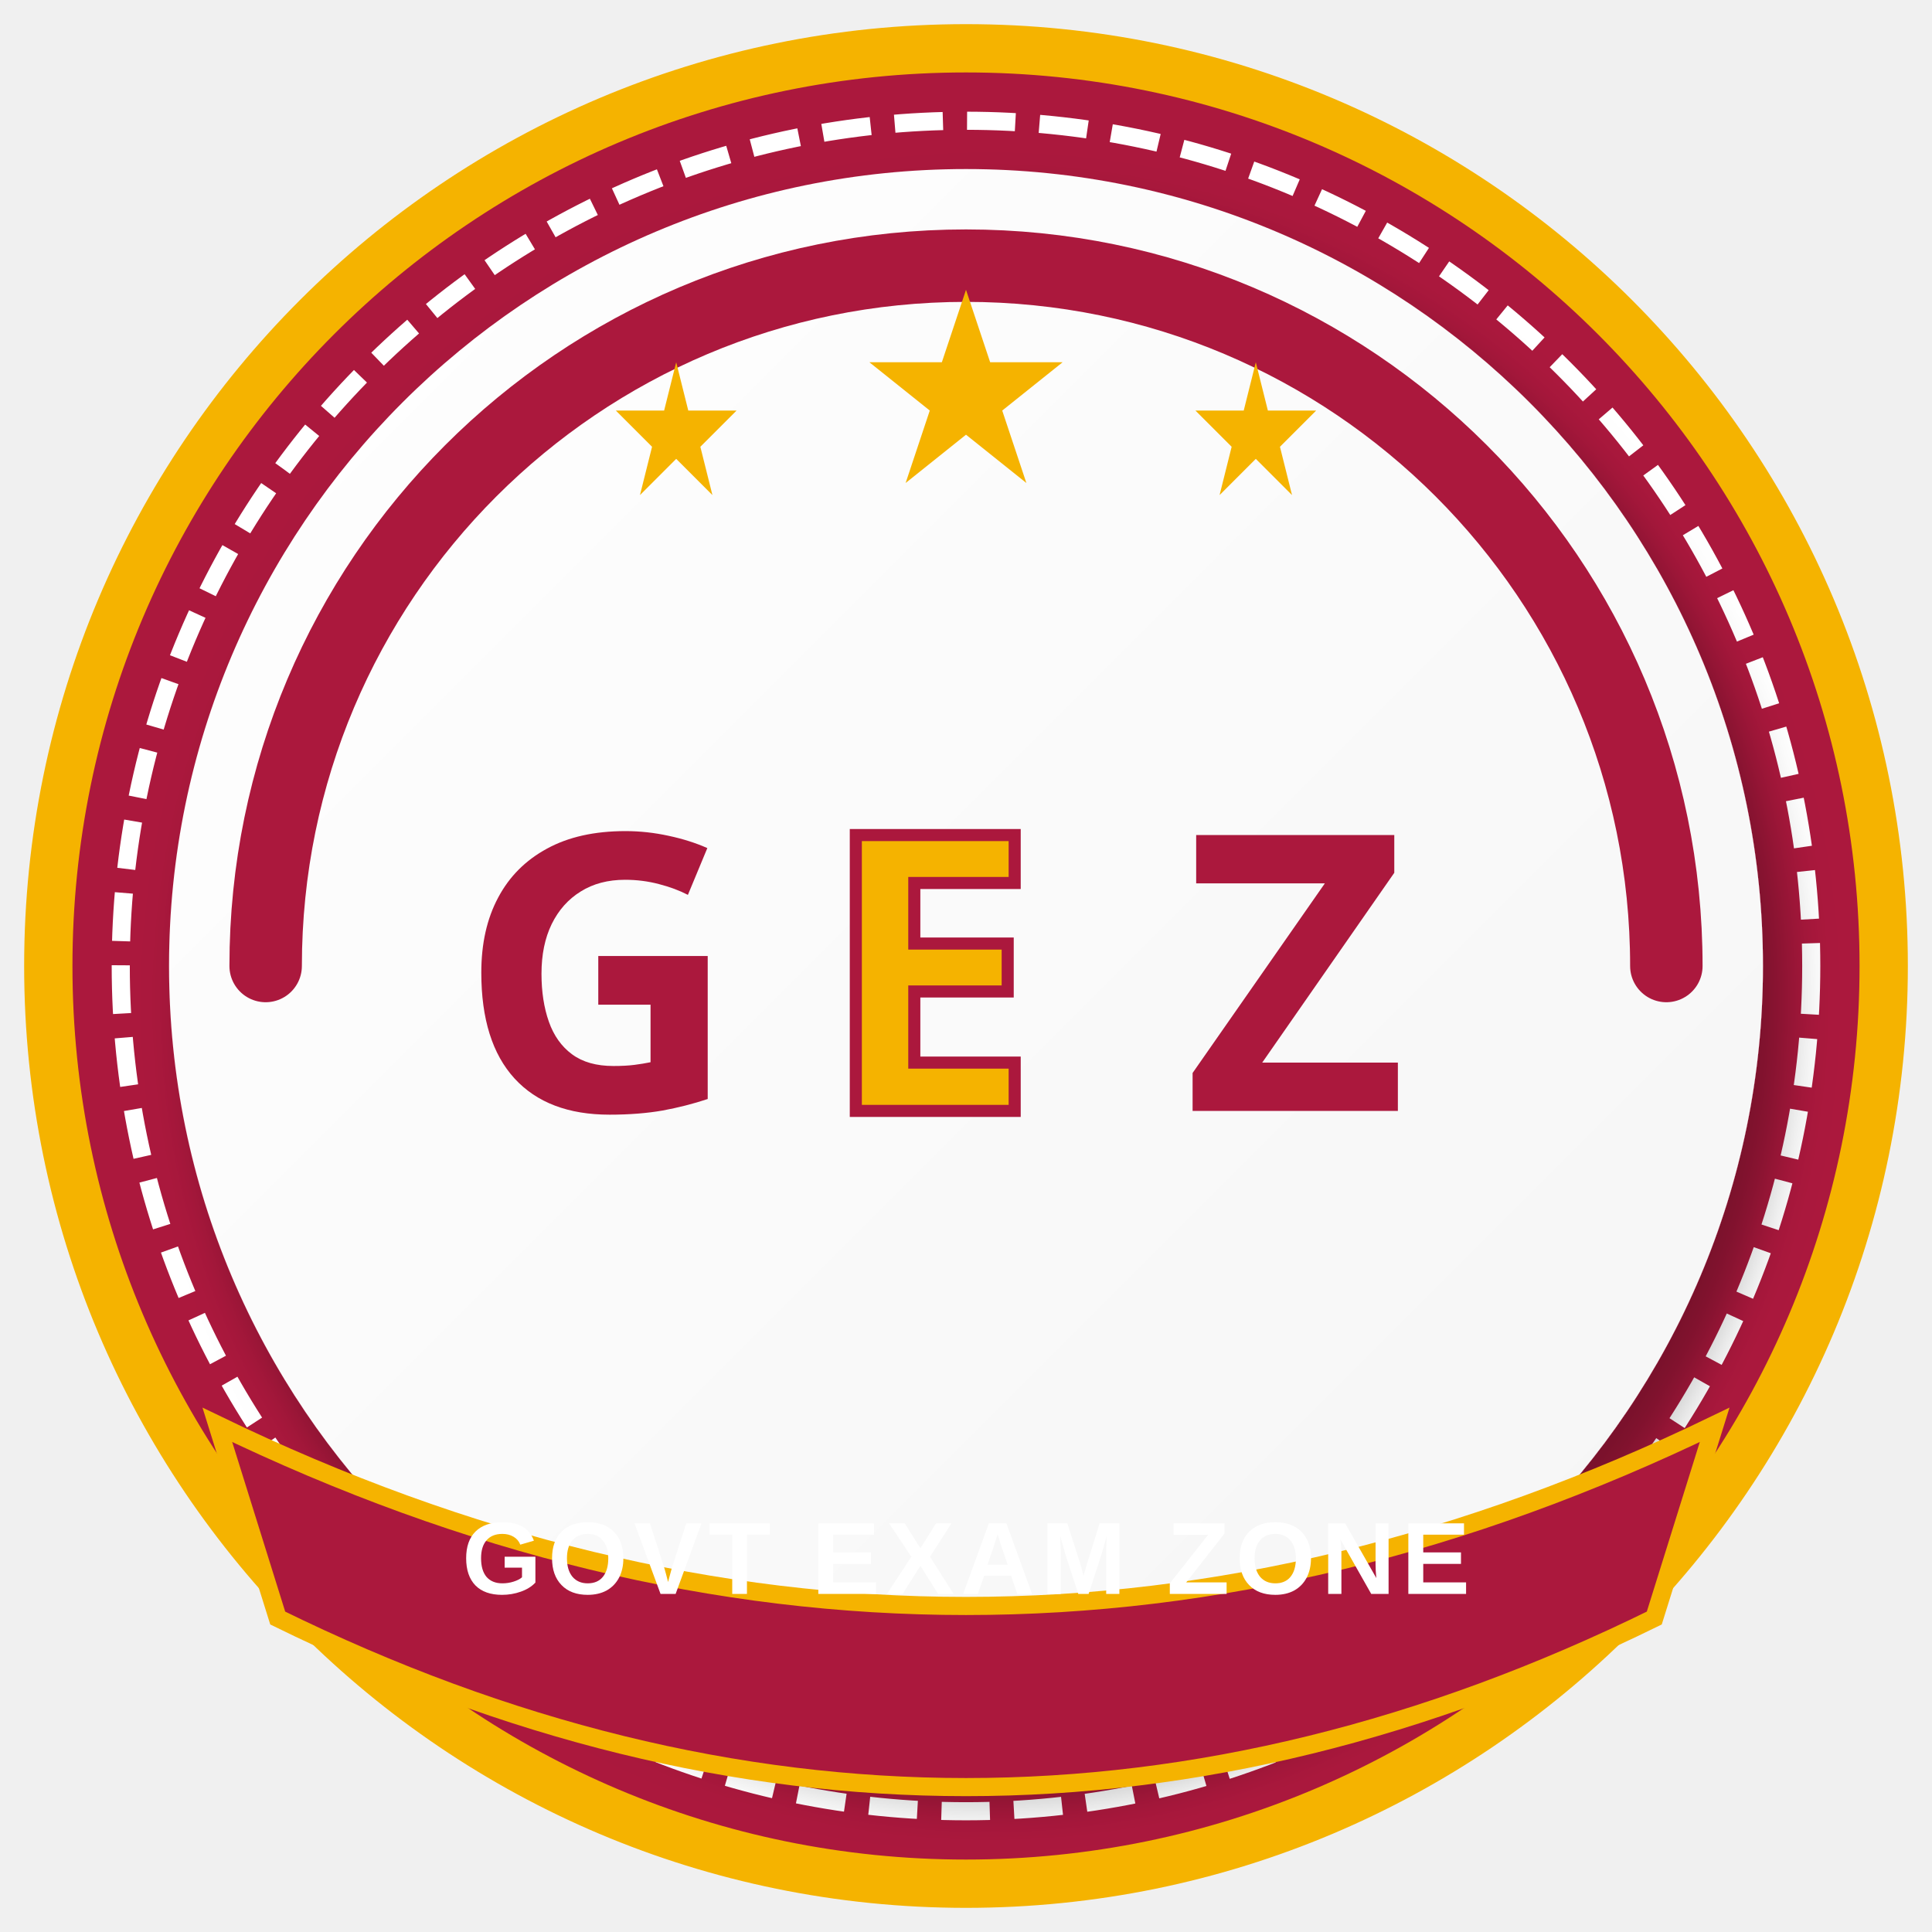
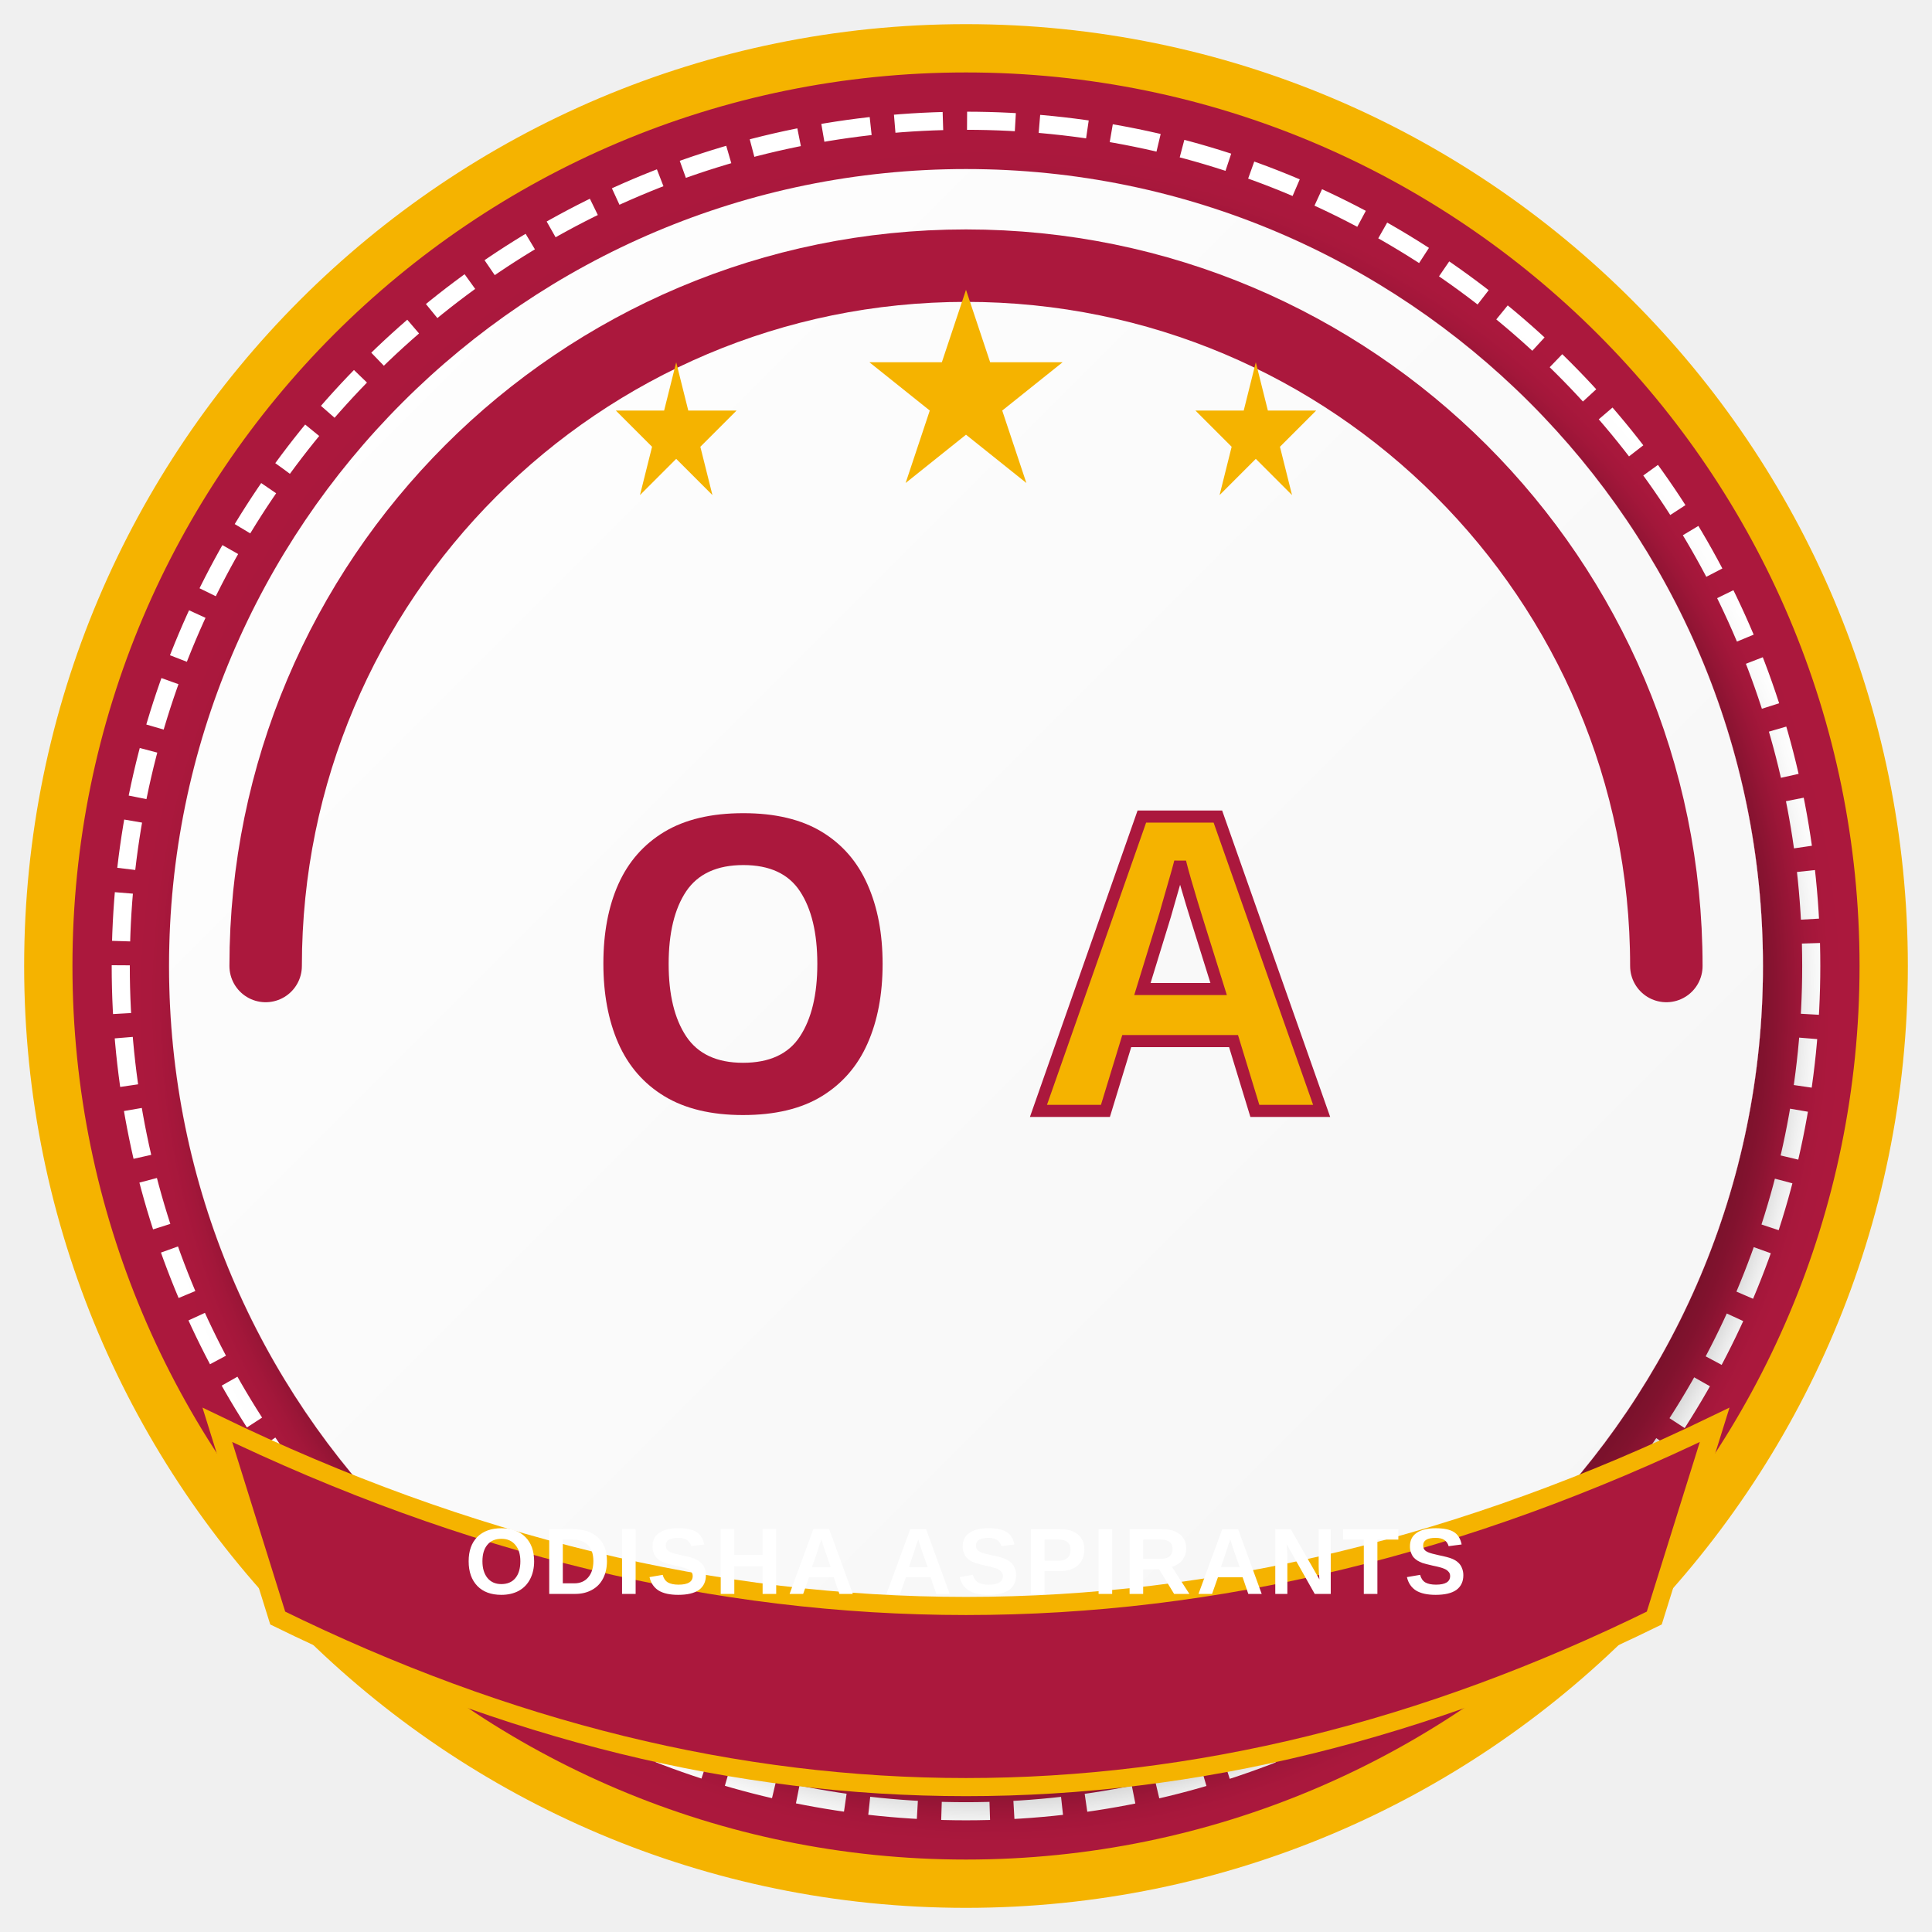
<svg xmlns="http://www.w3.org/2000/svg" viewBox="0 0 160 160" width="150" height="150">
  <defs>
    <radialGradient id="goldGrad" cx="50%" cy="50%" r="50%">
      <stop offset="0%" stop-color="#fff8d6" />
      <stop offset="60%" stop-color="#f5b300" />
      <stop offset="100%" stop-color="#c68400" />
    </radialGradient>
    <linearGradient id="shieldGrad" x1="0%" y1="0%" x2="100%" y2="100%">
      <stop offset="0%" stop-color="#ffffff" />
      <stop offset="100%" stop-color="#f5f5f5" />
    </linearGradient>
    <filter id="dropShadow" x="-10%" y="-10%" width="130%" height="130%">
      <feDropShadow dx="2" dy="3" stdDeviation="2" flood-opacity="0.3" />
    </filter>
  </defs>
  <circle cx="80" cy="80" r="76" fill="#ab183d" stroke="#f5b300" stroke-width="4" />
  <circle cx="80" cy="80" r="70" fill="none" stroke="#ffffff" stroke-width="1.5" stroke-dasharray="4 2" />
  <circle cx="80" cy="80" r="66" fill="url(#shieldGrad)" filter="url(#dropShadow)" />
  <path d="M 22 80 A 58 58 0 0 1 138 80" fill="none" stroke="#ab183d" stroke-width="6" stroke-linecap="round" />
-   <text x="38" y="92" font-family="Arial Black, Impact, sans-serif" font-size="32" font-weight="900" fill="#ab183d">G</text>
-   <text x="68" y="92" font-family="Arial Black, Impact, sans-serif" font-size="32" font-weight="900" fill="#f5b300" stroke="#ab183d" stroke-width="1">E</text>
-   <text x="98" y="92" font-family="Arial Black, Impact, sans-serif" font-size="32" font-weight="900" fill="#ab183d">Z</text>
+   <text x="48" y="92" font-family="Arial Black, Impact, sans-serif" font-size="34" font-weight="900" fill="#ab183d">O</text>
+   <text x="86" y="92" font-family="Arial Black, Impact, sans-serif" font-size="34" font-weight="900" fill="#f5b300" stroke="#ab183d" stroke-width="1">A</text>
  <path d="M 18 118 Q 80 148 142 118 L 137 134 Q 80 162 23 134 Z" fill="#ab183d" stroke="#f5b300" stroke-width="1.5" />
-   <text x="80" y="132" font-family="Arial, sans-serif" font-size="8.5" font-weight="bold" fill="#ffffff" text-anchor="middle" letter-spacing="0.5">GOVT EXAM ZONE</text>
+   <text x="80" y="132" font-family="Arial, sans-serif" font-size="7.8" font-weight="bold" fill="#ffffff" text-anchor="middle" letter-spacing="0.4">ODISHA ASPIRANTS</text>
  <polygon points="80,24 82,30 88,30 83,34 85,40 80,36 75,40 77,34 72,30 78,30" fill="#f5b300" />
  <polygon points="56,30 57,34 61,34 58,37 59,41 56,38 53,41 54,37 51,34 55,34" fill="#f5b300" />
  <polygon points="104,30 105,34 109,34 106,37 107,41 104,38 101,41 102,37 99,34 103,34" fill="#f5b300" />
</svg>
